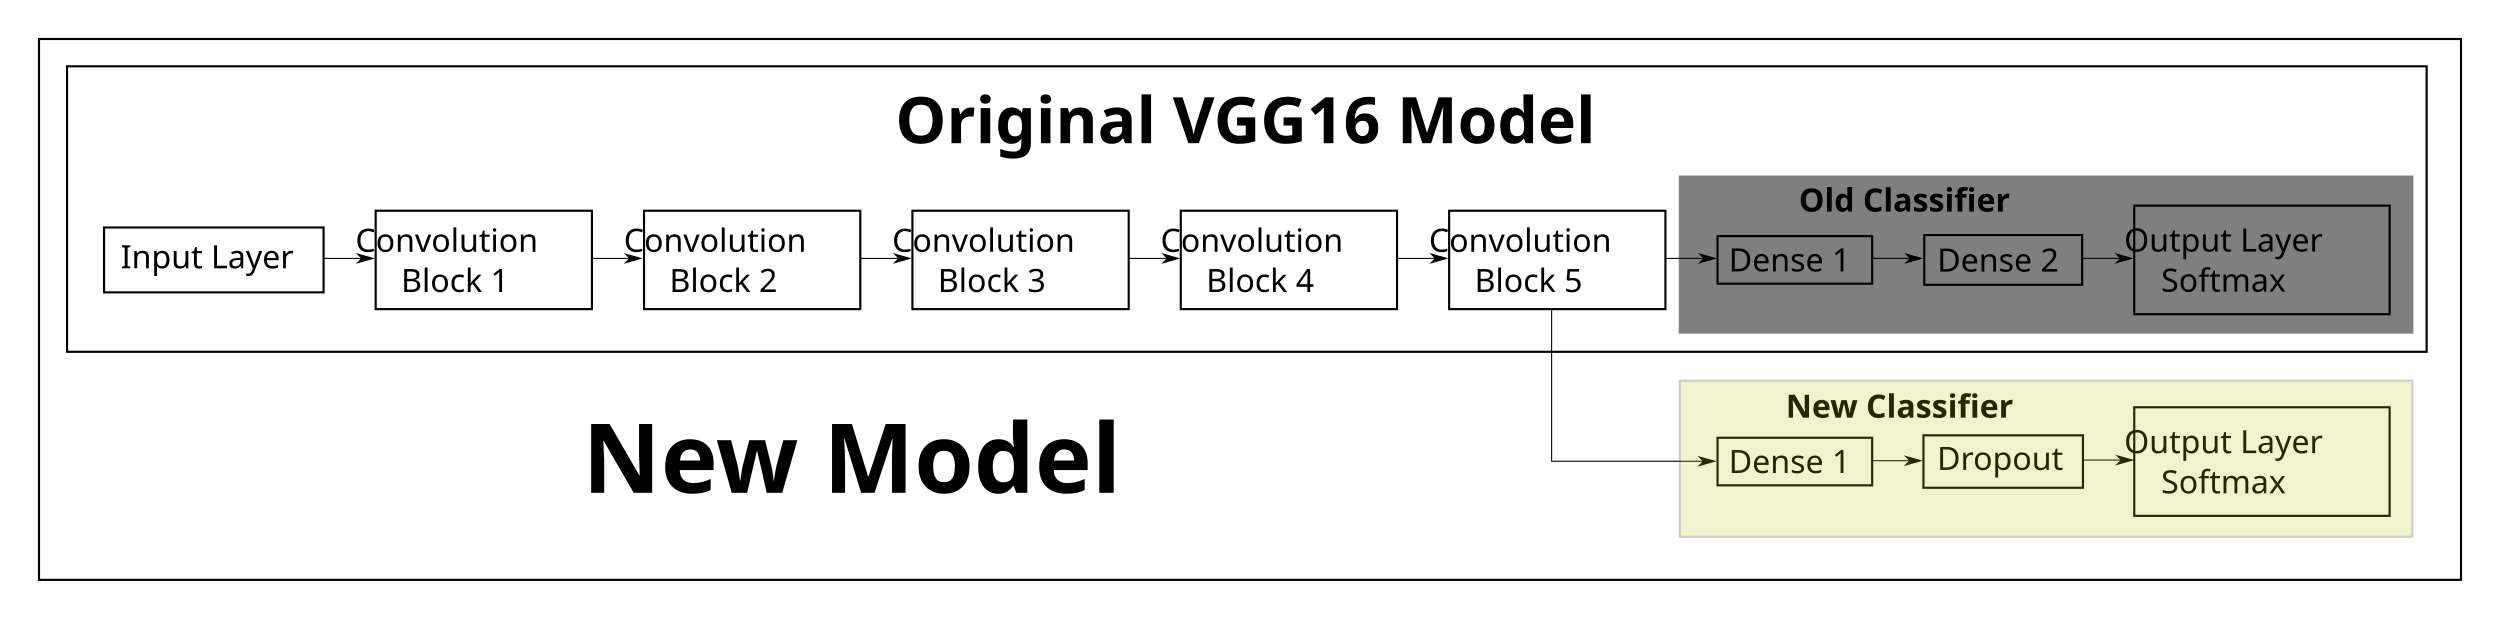
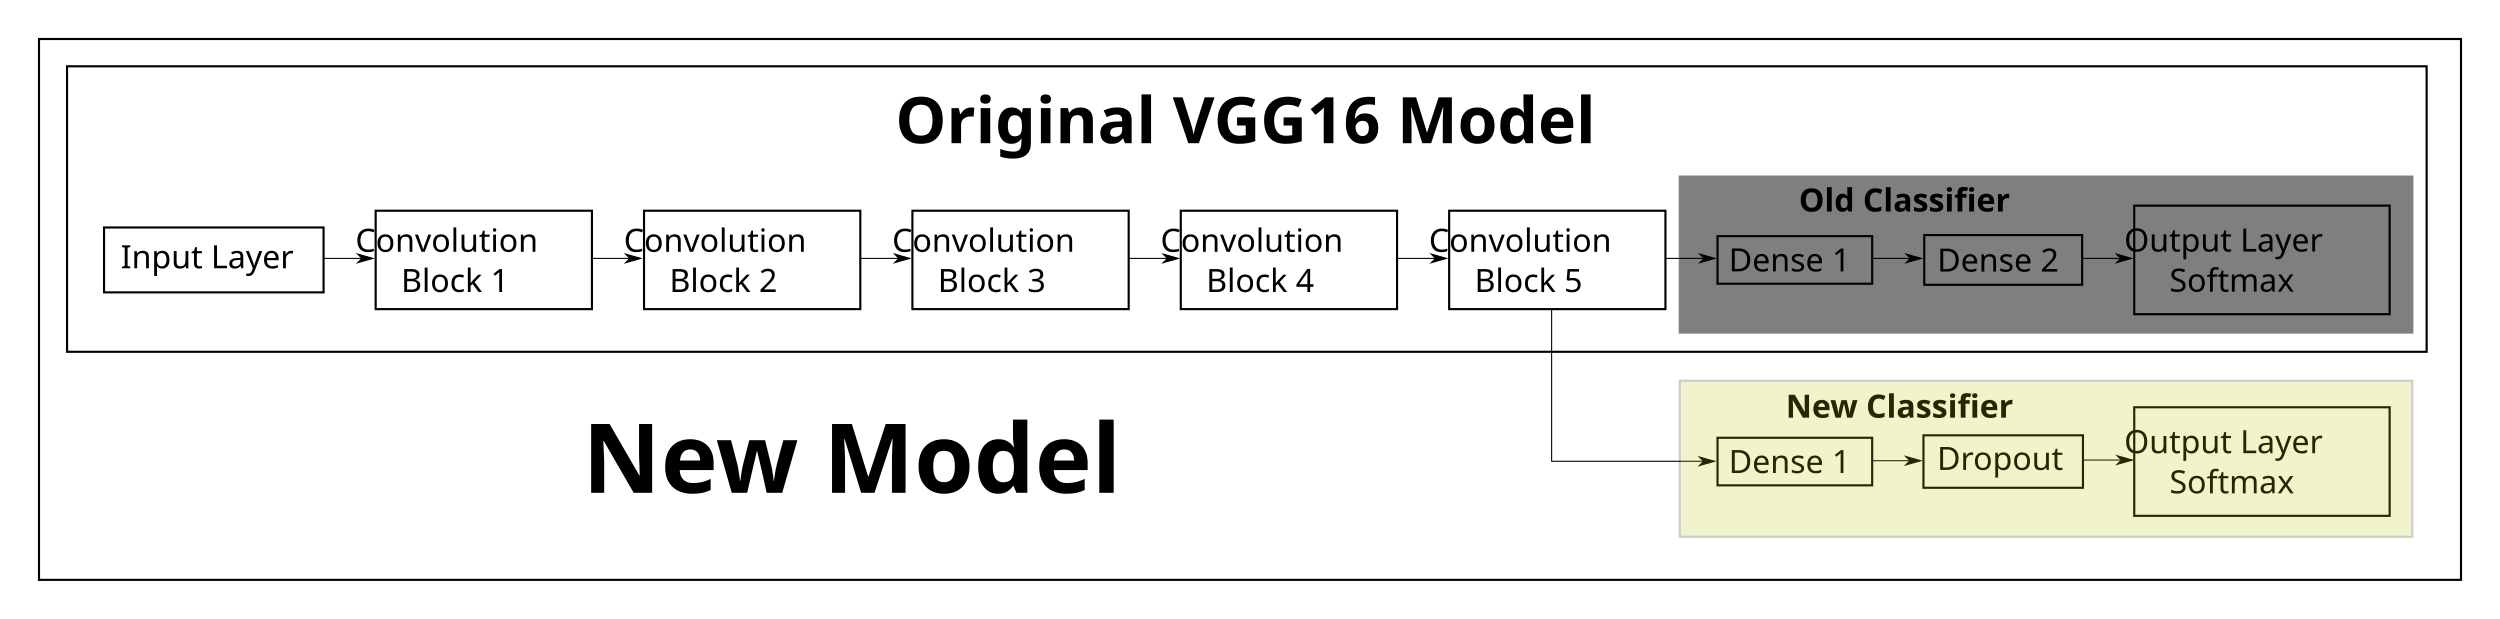
- <svg xmlns="http://www.w3.org/2000/svg" width="659.08mm" height="163.152mm" viewBox="0 0 2335.322 578.099" id="svg2" version="1.1">
+ <svg xmlns="http://www.w3.org/2000/svg" id="svg2" width="2491.01" height="616.639" version="1.1" viewBox="0 0 2335.322 578.099">
  <defs id="defs4">
-     <marker orient="auto" refY="0" refX="0" id="marker11086" style="overflow:visible">
-       <path id="path11088" d="M 0,0 5,-5 -12.5,0 5,5 0,0 Z" style="fill:#000000;fill-opacity:1;fill-rule:evenodd;stroke:#000000;stroke-width:1pt;stroke-opacity:1" transform="matrix(-0.8,0,0,-0.8,-10,0)" />
+     <marker id="marker11086" orient="auto" refX="0" refY="0" style="overflow:visible">
+       <path id="path11088" d="M 0,0 5,-5 -12.5,0 5,5 0,0 Z" transform="matrix(-0.8,0,0,-0.8,-10,0)" style="fill:#000;fill-opacity:1;fill-rule:evenodd;stroke:#000;stroke-width:1pt;stroke-opacity:1" />
    </marker>
-     <marker style="overflow:visible" id="marker6750" refX="0" refY="0" orient="auto">
-       <path transform="matrix(-0.8,0,0,-0.8,-10,0)" style="fill:#000000;fill-opacity:1;fill-rule:evenodd;stroke:#000000;stroke-width:1pt;stroke-opacity:1" d="M 0,0 5,-5 -12.5,0 5,5 0,0 Z" id="path6752" />
+     <marker style="overflow:visible" id="marker6750" orient="auto" refX="0" refY="0">
+       <path style="fill:#000;fill-opacity:1;fill-rule:evenodd;stroke:#000;stroke-width:1pt;stroke-opacity:1" id="path6752" d="M 0,0 5,-5 -12.5,0 5,5 0,0 Z" transform="matrix(-0.8,0,0,-0.8,-10,0)" />
    </marker>
-     <marker orient="auto" refY="0" refX="0" id="Arrow1Lend-6" style="overflow:visible">
-       <path id="path4337-2" d="M 0,0 5,-5 -12.5,0 5,5 0,0 Z" style="fill:#000000;fill-opacity:1;fill-rule:evenodd;stroke:#000000;stroke-width:1pt;stroke-opacity:1" transform="matrix(-0.8,0,0,-0.8,-10,0)" />
+     <marker id="Arrow1Lend-6" orient="auto" refX="0" refY="0" style="overflow:visible">
+       <path id="path4337-2" d="M 0,0 5,-5 -12.5,0 5,5 0,0 Z" transform="matrix(-0.8,0,0,-0.8,-10,0)" style="fill:#000;fill-opacity:1;fill-rule:evenodd;stroke:#000;stroke-width:1pt;stroke-opacity:1" />
    </marker>
-     <marker orient="auto" refY="0" refX="0" id="Arrow1Lend-1" style="overflow:visible">
-       <path id="path4337-8" d="M 0,0 5,-5 -12.5,0 5,5 0,0 Z" style="fill:#000000;fill-opacity:1;fill-rule:evenodd;stroke:#000000;stroke-width:1pt;stroke-opacity:1" transform="matrix(-0.8,0,0,-0.8,-10,0)" />
+     <marker id="Arrow1Lend-1" orient="auto" refX="0" refY="0" style="overflow:visible">
+       <path id="path4337-8" d="M 0,0 5,-5 -12.5,0 5,5 0,0 Z" transform="matrix(-0.8,0,0,-0.8,-10,0)" style="fill:#000;fill-opacity:1;fill-rule:evenodd;stroke:#000;stroke-width:1pt;stroke-opacity:1" />
    </marker>
-     <marker orient="auto" refY="0" refX="0" id="Arrow1Lend-9" style="overflow:visible">
-       <path id="path4337-20" d="M 0,0 5,-5 -12.5,0 5,5 0,0 Z" style="fill:#000000;fill-opacity:1;fill-rule:evenodd;stroke:#000000;stroke-width:1pt;stroke-opacity:1" transform="matrix(-0.8,0,0,-0.8,-10,0)" />
+     <marker id="Arrow1Lend-9" orient="auto" refX="0" refY="0" style="overflow:visible">
+       <path id="path4337-20" d="M 0,0 5,-5 -12.5,0 5,5 0,0 Z" transform="matrix(-0.8,0,0,-0.8,-10,0)" style="fill:#000;fill-opacity:1;fill-rule:evenodd;stroke:#000;stroke-width:1pt;stroke-opacity:1" />
    </marker>
-     <marker orient="auto" refY="0" refX="0" id="Arrow1Lend-3" style="overflow:visible">
-       <path id="path4337-7" d="M 0,0 5,-5 -12.5,0 5,5 0,0 Z" style="fill:#000000;fill-opacity:1;fill-rule:evenodd;stroke:#000000;stroke-width:1pt;stroke-opacity:1" transform="matrix(-0.8,0,0,-0.8,-10,0)" />
+     <marker id="Arrow1Lend-3" orient="auto" refX="0" refY="0" style="overflow:visible">
+       <path id="path4337-7" d="M 0,0 5,-5 -12.5,0 5,5 0,0 Z" transform="matrix(-0.8,0,0,-0.8,-10,0)" style="fill:#000;fill-opacity:1;fill-rule:evenodd;stroke:#000;stroke-width:1pt;stroke-opacity:1" />
    </marker>
-     <marker orient="auto" refY="0" refX="0" id="Arrow1Lend-92" style="overflow:visible">
-       <path id="path4337-28" d="M 0,0 5,-5 -12.5,0 5,5 0,0 Z" style="fill:#000000;fill-opacity:1;fill-rule:evenodd;stroke:#000000;stroke-width:1pt;stroke-opacity:1" transform="matrix(-0.8,0,0,-0.8,-10,0)" />
+     <marker id="Arrow1Lend-92" orient="auto" refX="0" refY="0" style="overflow:visible">
+       <path id="path4337-28" d="M 0,0 5,-5 -12.5,0 5,5 0,0 Z" transform="matrix(-0.8,0,0,-0.8,-10,0)" style="fill:#000;fill-opacity:1;fill-rule:evenodd;stroke:#000;stroke-width:1pt;stroke-opacity:1" />
    </marker>
-     <marker orient="auto" refY="0" refX="0" id="Arrow1Lend-7" style="overflow:visible">
-       <path id="path4337-3" d="M 0,0 5,-5 -12.5,0 5,5 0,0 Z" style="fill:#000000;fill-opacity:1;fill-rule:evenodd;stroke:#000000;stroke-width:1pt;stroke-opacity:1" transform="matrix(-0.8,0,0,-0.8,-10,0)" />
+     <marker id="Arrow1Lend-7" orient="auto" refX="0" refY="0" style="overflow:visible">
+       <path id="path4337-3" d="M 0,0 5,-5 -12.5,0 5,5 0,0 Z" transform="matrix(-0.8,0,0,-0.8,-10,0)" style="fill:#000;fill-opacity:1;fill-rule:evenodd;stroke:#000;stroke-width:1pt;stroke-opacity:1" />
    </marker>
-     <marker orient="auto" refY="0" refX="0" id="Arrow1Lend-2" style="overflow:visible">
-       <path id="path4337-9" d="M 0,0 5,-5 -12.5,0 5,5 0,0 Z" style="fill:#000000;fill-opacity:1;fill-rule:evenodd;stroke:#000000;stroke-width:1pt;stroke-opacity:1" transform="matrix(-0.8,0,0,-0.8,-10,0)" />
+     <marker id="Arrow1Lend-2" orient="auto" refX="0" refY="0" style="overflow:visible">
+       <path id="path4337-9" d="M 0,0 5,-5 -12.5,0 5,5 0,0 Z" transform="matrix(-0.8,0,0,-0.8,-10,0)" style="fill:#000;fill-opacity:1;fill-rule:evenodd;stroke:#000;stroke-width:1pt;stroke-opacity:1" />
    </marker>
-     <marker orient="auto" refY="0" refX="0" id="Arrow1Lend-19" style="overflow:visible">
-       <path id="path4337-4" d="M 0,0 5,-5 -12.5,0 5,5 0,0 Z" style="fill:#000000;fill-opacity:1;fill-rule:evenodd;stroke:#000000;stroke-width:1pt;stroke-opacity:1" transform="matrix(-0.8,0,0,-0.8,-10,0)" />
+     <marker id="Arrow1Lend-19" orient="auto" refX="0" refY="0" style="overflow:visible">
+       <path id="path4337-4" d="M 0,0 5,-5 -12.5,0 5,5 0,0 Z" transform="matrix(-0.8,0,0,-0.8,-10,0)" style="fill:#000;fill-opacity:1;fill-rule:evenodd;stroke:#000;stroke-width:1pt;stroke-opacity:1" />
    </marker>
-     <marker orient="auto" refY="0" refX="0" id="Arrow1Lend-6-7" style="overflow:visible">
-       <path id="path4337-2-8" d="M 0,0 5,-5 -12.5,0 5,5 0,0 Z" style="fill:#000000;fill-opacity:1;fill-rule:evenodd;stroke:#000000;stroke-width:1pt;stroke-opacity:1" transform="matrix(-0.8,0,0,-0.8,-10,0)" />
+     <marker id="Arrow1Lend-6-7" orient="auto" refX="0" refY="0" style="overflow:visible">
+       <path id="path4337-2-8" d="M 0,0 5,-5 -12.5,0 5,5 0,0 Z" transform="matrix(-0.8,0,0,-0.8,-10,0)" style="fill:#000;fill-opacity:1;fill-rule:evenodd;stroke:#000;stroke-width:1pt;stroke-opacity:1" />
    </marker>
-     <marker orient="auto" refY="0" refX="0" id="Arrow1Lend-1-4" style="overflow:visible">
-       <path id="path4337-8-5" d="M 0,0 5,-5 -12.5,0 5,5 0,0 Z" style="fill:#000000;fill-opacity:1;fill-rule:evenodd;stroke:#000000;stroke-width:1pt;stroke-opacity:1" transform="matrix(-0.8,0,0,-0.8,-10,0)" />
+     <marker id="Arrow1Lend-1-4" orient="auto" refX="0" refY="0" style="overflow:visible">
+       <path id="path4337-8-5" d="M 0,0 5,-5 -12.5,0 5,5 0,0 Z" transform="matrix(-0.8,0,0,-0.8,-10,0)" style="fill:#000;fill-opacity:1;fill-rule:evenodd;stroke:#000;stroke-width:1pt;stroke-opacity:1" />
    </marker>
-     <marker orient="auto" refY="0" refX="0" id="Arrow1Lend-9-0" style="overflow:visible">
-       <path id="path4337-20-3" d="M 0,0 5,-5 -12.5,0 5,5 0,0 Z" style="fill:#000000;fill-opacity:1;fill-rule:evenodd;stroke:#000000;stroke-width:1pt;stroke-opacity:1" transform="matrix(-0.8,0,0,-0.8,-10,0)" />
+     <marker id="Arrow1Lend-9-0" orient="auto" refX="0" refY="0" style="overflow:visible">
+       <path id="path4337-20-3" d="M 0,0 5,-5 -12.5,0 5,5 0,0 Z" transform="matrix(-0.8,0,0,-0.8,-10,0)" style="fill:#000;fill-opacity:1;fill-rule:evenodd;stroke:#000;stroke-width:1pt;stroke-opacity:1" />
    </marker>
-     <marker orient="auto" refY="0" refX="0" id="Arrow1Lend-3-6" style="overflow:visible">
-       <path id="path4337-7-1" d="M 0,0 5,-5 -12.5,0 5,5 0,0 Z" style="fill:#000000;fill-opacity:1;fill-rule:evenodd;stroke:#000000;stroke-width:1pt;stroke-opacity:1" transform="matrix(-0.8,0,0,-0.8,-10,0)" />
+     <marker id="Arrow1Lend-3-6" orient="auto" refX="0" refY="0" style="overflow:visible">
+       <path id="path4337-7-1" d="M 0,0 5,-5 -12.5,0 5,5 0,0 Z" transform="matrix(-0.8,0,0,-0.8,-10,0)" style="fill:#000;fill-opacity:1;fill-rule:evenodd;stroke:#000;stroke-width:1pt;stroke-opacity:1" />
    </marker>
-     <marker orient="auto" refY="0" refX="0" id="Arrow1Lend-92-0" style="overflow:visible">
-       <path id="path4337-28-6" d="M 0,0 5,-5 -12.5,0 5,5 0,0 Z" style="fill:#000000;fill-opacity:1;fill-rule:evenodd;stroke:#000000;stroke-width:1pt;stroke-opacity:1" transform="matrix(-0.8,0,0,-0.8,-10,0)" />
+     <marker id="Arrow1Lend-92-0" orient="auto" refX="0" refY="0" style="overflow:visible">
+       <path id="path4337-28-6" d="M 0,0 5,-5 -12.5,0 5,5 0,0 Z" transform="matrix(-0.8,0,0,-0.8,-10,0)" style="fill:#000;fill-opacity:1;fill-rule:evenodd;stroke:#000;stroke-width:1pt;stroke-opacity:1" />
    </marker>
-     <marker orient="auto" refY="0" refX="0" id="Arrow1Lend-7-3" style="overflow:visible">
-       <path id="path4337-3-2" d="M 0,0 5,-5 -12.5,0 5,5 0,0 Z" style="fill:#000000;fill-opacity:1;fill-rule:evenodd;stroke:#000000;stroke-width:1pt;stroke-opacity:1" transform="matrix(-0.8,0,0,-0.8,-10,0)" />
+     <marker id="Arrow1Lend-7-3" orient="auto" refX="0" refY="0" style="overflow:visible">
+       <path id="path4337-3-2" d="M 0,0 5,-5 -12.5,0 5,5 0,0 Z" transform="matrix(-0.8,0,0,-0.8,-10,0)" style="fill:#000;fill-opacity:1;fill-rule:evenodd;stroke:#000;stroke-width:1pt;stroke-opacity:1" />
    </marker>
-     <marker orient="auto" refY="0" refX="0" id="Arrow1Lend-2-0" style="overflow:visible">
-       <path id="path4337-9-6" d="M 0,0 5,-5 -12.5,0 5,5 0,0 Z" style="fill:#000000;fill-opacity:1;fill-rule:evenodd;stroke:#000000;stroke-width:1pt;stroke-opacity:1" transform="matrix(-0.8,0,0,-0.8,-10,0)" />
+     <marker id="Arrow1Lend-2-0" orient="auto" refX="0" refY="0" style="overflow:visible">
+       <path id="path4337-9-6" d="M 0,0 5,-5 -12.5,0 5,5 0,0 Z" transform="matrix(-0.8,0,0,-0.8,-10,0)" style="fill:#000;fill-opacity:1;fill-rule:evenodd;stroke:#000;stroke-width:1pt;stroke-opacity:1" />
    </marker>
-     <marker style="overflow:visible" id="marker6750-5" refX="0" refY="0" orient="auto">
-       <path transform="matrix(-0.8,0,0,-0.8,-10,0)" style="fill:#000000;fill-opacity:1;fill-rule:evenodd;stroke:#000000;stroke-width:1pt;stroke-opacity:1" d="M 0,0 5,-5 -12.5,0 5,5 0,0 Z" id="path6752-9" />
+     <marker style="overflow:visible" id="marker6750-5" orient="auto" refX="0" refY="0">
+       <path style="fill:#000;fill-opacity:1;fill-rule:evenodd;stroke:#000;stroke-width:1pt;stroke-opacity:1" id="path6752-9" d="M 0,0 5,-5 -12.5,0 5,5 0,0 Z" transform="matrix(-0.8,0,0,-0.8,-10,0)" />
    </marker>
-     <marker style="overflow:visible" id="marker6750-9" refX="0" refY="0" orient="auto">
-       <path transform="matrix(-0.8,0,0,-0.8,-10,0)" style="fill:#000000;fill-opacity:1;fill-rule:evenodd;stroke:#000000;stroke-width:1pt;stroke-opacity:1" d="M 0,0 5,-5 -12.5,0 5,5 0,0 Z" id="path6752-0" />
+     <marker style="overflow:visible" id="marker6750-9" orient="auto" refX="0" refY="0">
+       <path style="fill:#000;fill-opacity:1;fill-rule:evenodd;stroke:#000;stroke-width:1pt;stroke-opacity:1" id="path6752-0" d="M 0,0 5,-5 -12.5,0 5,5 0,0 Z" transform="matrix(-0.8,0,0,-0.8,-10,0)" />
    </marker>
-     <marker style="overflow:visible" id="marker6750-1" refX="0" refY="0" orient="auto">
-       <path transform="matrix(-0.8,0,0,-0.8,-10,0)" style="fill:#000000;fill-opacity:1;fill-rule:evenodd;stroke:#000000;stroke-width:1pt;stroke-opacity:1" d="M 0,0 5,-5 -12.5,0 5,5 0,0 Z" id="path6752-7" />
+     <marker style="overflow:visible" id="marker6750-1" orient="auto" refX="0" refY="0">
+       <path style="fill:#000;fill-opacity:1;fill-rule:evenodd;stroke:#000;stroke-width:1pt;stroke-opacity:1" id="path6752-7" d="M 0,0 5,-5 -12.5,0 5,5 0,0 Z" transform="matrix(-0.8,0,0,-0.8,-10,0)" />
    </marker>
-     <marker style="overflow:visible" id="marker6750-11" refX="0" refY="0" orient="auto">
-       <path transform="matrix(-0.8,0,0,-0.8,-10,0)" style="fill:#000000;fill-opacity:1;fill-rule:evenodd;stroke:#000000;stroke-width:1pt;stroke-opacity:1" d="M 0,0 5,-5 -12.5,0 5,5 0,0 Z" id="path6752-5" />
+     <marker style="overflow:visible" id="marker6750-11" orient="auto" refX="0" refY="0">
+       <path style="fill:#000;fill-opacity:1;fill-rule:evenodd;stroke:#000;stroke-width:1pt;stroke-opacity:1" id="path6752-5" d="M 0,0 5,-5 -12.5,0 5,5 0,0 Z" transform="matrix(-0.8,0,0,-0.8,-10,0)" />
    </marker>
-     <marker style="overflow:visible" id="marker6750-7" refX="0" refY="0" orient="auto">
-       <path transform="matrix(-0.8,0,0,-0.8,-10,0)" style="fill:#000000;fill-opacity:1;fill-rule:evenodd;stroke:#000000;stroke-width:1pt;stroke-opacity:1" d="M 0,0 5,-5 -12.5,0 5,5 0,0 Z" id="path6752-6" />
+     <marker style="overflow:visible" id="marker6750-7" orient="auto" refX="0" refY="0">
+       <path style="fill:#000;fill-opacity:1;fill-rule:evenodd;stroke:#000;stroke-width:1pt;stroke-opacity:1" id="path6752-6" d="M 0,0 5,-5 -12.5,0 5,5 0,0 Z" transform="matrix(-0.8,0,0,-0.8,-10,0)" />
    </marker>
-     <marker style="overflow:visible" id="marker6750-6" refX="0" refY="0" orient="auto">
-       <path transform="matrix(-0.8,0,0,-0.8,-10,0)" style="fill:#000000;fill-opacity:1;fill-rule:evenodd;stroke:#000000;stroke-width:1pt;stroke-opacity:1" d="M 0,0 5,-5 -12.5,0 5,5 0,0 Z" id="path6752-56" />
+     <marker style="overflow:visible" id="marker6750-6" orient="auto" refX="0" refY="0">
+       <path style="fill:#000;fill-opacity:1;fill-rule:evenodd;stroke:#000;stroke-width:1pt;stroke-opacity:1" id="path6752-56" d="M 0,0 5,-5 -12.5,0 5,5 0,0 Z" transform="matrix(-0.8,0,0,-0.8,-10,0)" />
    </marker>
-     <marker style="overflow:visible" id="marker6750-94" refX="0" refY="0" orient="auto">
-       <path transform="matrix(-0.8,0,0,-0.8,-10,0)" style="fill:#000000;fill-opacity:1;fill-rule:evenodd;stroke:#000000;stroke-width:1pt;stroke-opacity:1" d="M 0,0 5,-5 -12.5,0 5,5 0,0 Z" id="path6752-8" />
+     <marker style="overflow:visible" id="marker6750-94" orient="auto" refX="0" refY="0">
+       <path style="fill:#000;fill-opacity:1;fill-rule:evenodd;stroke:#000;stroke-width:1pt;stroke-opacity:1" id="path6752-8" d="M 0,0 5,-5 -12.5,0 5,5 0,0 Z" transform="matrix(-0.8,0,0,-0.8,-10,0)" />
    </marker>
-     <marker style="overflow:visible" id="marker6750-6-6" refX="0" refY="0" orient="auto">
-       <path transform="matrix(-0.8,0,0,-0.8,-10,0)" style="fill:#000000;fill-opacity:1;fill-rule:evenodd;stroke:#000000;stroke-width:1pt;stroke-opacity:1" d="M 0,0 5,-5 -12.5,0 5,5 0,0 Z" id="path6752-56-3" />
+     <marker style="overflow:visible" id="marker6750-6-6" orient="auto" refX="0" refY="0">
+       <path style="fill:#000;fill-opacity:1;fill-rule:evenodd;stroke:#000;stroke-width:1pt;stroke-opacity:1" id="path6752-56-3" d="M 0,0 5,-5 -12.5,0 5,5 0,0 Z" transform="matrix(-0.8,0,0,-0.8,-10,0)" />
    </marker>
-     <marker style="overflow:visible" id="marker6750-6-5" refX="0" refY="0" orient="auto">
-       <path transform="matrix(-0.8,0,0,-0.8,-10,0)" style="fill:#000000;fill-opacity:1;fill-rule:evenodd;stroke:#000000;stroke-width:1pt;stroke-opacity:1" d="M 0,0 5,-5 -12.5,0 5,5 0,0 Z" id="path6752-56-6" />
+     <marker style="overflow:visible" id="marker6750-6-5" orient="auto" refX="0" refY="0">
+       <path style="fill:#000;fill-opacity:1;fill-rule:evenodd;stroke:#000;stroke-width:1pt;stroke-opacity:1" id="path6752-56-6" d="M 0,0 5,-5 -12.5,0 5,5 0,0 Z" transform="matrix(-0.8,0,0,-0.8,-10,0)" />
    </marker>
  </defs>
  <g id="layer1" transform="translate(874.3796,-1087.401)">
-     <text xml:space="preserve" style="font-style:normal;font-variant:normal;font-weight:bold;font-stretch:normal;font-size:60px;line-height:125%;font-family:sans-serif;-inkscape-font-specification:'sans-serif Bold';letter-spacing:0px;word-spacing:0px;fill:#000000;fill-opacity:1;stroke:none;stroke-width:1px;stroke-linecap:butt;stroke-linejoin:miter;stroke-opacity:1" x="-38.004" y="1221.157" id="text6077-0">
+     <text style="font-style:normal;font-variant:normal;font-weight:700;font-stretch:normal;font-size:60px;line-height:125%;font-family:sans-serif;-inkscape-font-specification:'sans-serif Bold';letter-spacing:0;word-spacing:0;fill:#000;fill-opacity:1;stroke:none;stroke-width:1px;stroke-linecap:butt;stroke-linejoin:miter;stroke-opacity:1" id="text6077-0" x="-38.004" y="1221.157" xml:space="preserve">
      <tspan id="tspan6079-6" x="-38.004" y="1221.157">Original VGG16 Model</tspan>
    </text>
    <g id="g4302-5" transform="translate(1446.379,328.1587)">
-       <text id="text4201-4" y="1012.966" x="-511.137" style="font-style:normal;font-weight:normal;font-size:30px;line-height:125%;font-family:sans-serif;letter-spacing:0px;word-spacing:0px;fill:#000000;fill-opacity:1;stroke:none;stroke-width:1px;stroke-linecap:butt;stroke-linejoin:miter;stroke-opacity:1" xml:space="preserve">
-         <tspan y="1012.966" x="-511.137" id="tspan4203-7">Dense 2</tspan>
+       <text id="text4201-4" x="-511.137" y="1012.966" xml:space="preserve" style="font-style:normal;font-weight:400;font-size:30px;line-height:125%;font-family:sans-serif;letter-spacing:0;word-spacing:0;fill:#000;fill-opacity:1;stroke:none;stroke-width:1px;stroke-linecap:butt;stroke-linejoin:miter;stroke-opacity:1">
+         <tspan id="tspan4203-7" x="-511.137" y="1012.966">Dense 2</tspan>
      </text>
-       <rect y="978.812" x="-523.245" height="46.467" width="147.482" id="rect4211-6" style="opacity:1;fill:none;fill-opacity:1;stroke:#000000;stroke-width:2;stroke-miterlimit:4;stroke-dasharray:none;stroke-opacity:1" />
+       <rect id="rect4211-6" width="147.482" height="46.467" x="-523.245" y="978.812" style="opacity:1;fill:none;fill-opacity:1;stroke:#000;stroke-width:2;stroke-miterlimit:4;stroke-dasharray:none;stroke-opacity:1" />
    </g>
    <g id="g4297-5" transform="translate(1429.416,368.3671)">
-       <text id="text4197-6" y="972.56" x="-688.924" style="font-style:normal;font-weight:normal;font-size:30px;line-height:125%;font-family:sans-serif;letter-spacing:0px;word-spacing:0px;fill:#000000;fill-opacity:1;stroke:none;stroke-width:1px;stroke-linecap:butt;stroke-linejoin:miter;stroke-opacity:1" xml:space="preserve">
-         <tspan y="972.56" x="-688.924" id="tspan4199-9">Dense 1</tspan>
+       <text id="text4197-6" x="-688.924" y="972.56" xml:space="preserve" style="font-style:normal;font-weight:400;font-size:30px;line-height:125%;font-family:sans-serif;letter-spacing:0;word-spacing:0;fill:#000;fill-opacity:1;stroke:none;stroke-width:1px;stroke-linecap:butt;stroke-linejoin:miter;stroke-opacity:1">
+         <tspan id="tspan4199-9" x="-688.924" y="972.56">Dense 1</tspan>
      </text>
-       <rect y="939.614" x="-699.399" height="44.447" width="144.452" id="rect4213-3" style="opacity:1;fill:none;fill-opacity:1;stroke:#000000;stroke-width:2;stroke-miterlimit:4;stroke-dasharray:none;stroke-opacity:1" />
+       <rect id="rect4213-3" width="144.452" height="44.447" x="-699.399" y="939.614" style="opacity:1;fill:none;fill-opacity:1;stroke:#000;stroke-width:2;stroke-miterlimit:4;stroke-dasharray:none;stroke-opacity:1" />
    </g>
    <g id="g4291-7" transform="translate(877.3205,449.5683)">
-       <text id="text4140-1-4" y="873.07" x="-296.538" style="font-style:normal;font-weight:normal;font-size:30px;line-height:125%;font-family:sans-serif;text-align:center;letter-spacing:0px;word-spacing:0px;text-anchor:middle;fill:#000000;fill-opacity:1;stroke:none;stroke-width:1px;stroke-linecap:butt;stroke-linejoin:miter;stroke-opacity:1" xml:space="preserve">
-         <tspan y="873.07" x="-296.538" id="tspan4142-27-5">Convolution</tspan>
-         <tspan id="tspan4144-0-2" y="910.57" x="-296.538">Block 5</tspan>
+       <text id="text4140-1-4" x="-296.538" y="873.07" xml:space="preserve" style="font-style:normal;font-weight:400;font-size:30px;line-height:125%;font-family:sans-serif;text-align:center;letter-spacing:0;word-spacing:0;text-anchor:middle;fill:#000;fill-opacity:1;stroke:none;stroke-width:1px;stroke-linecap:butt;stroke-linejoin:miter;stroke-opacity:1">
+         <tspan id="tspan4142-27-5" x="-296.538" y="873.07">Convolution</tspan>
+         <tspan id="tspan4144-0-2" x="-296.538" y="910.57">Block 5</tspan>
      </text>
-       <rect y="834.674" x="-398" height="91.924" width="202.03" id="rect4215-5" style="opacity:1;fill:none;fill-opacity:1;stroke:#000000;stroke-width:2;stroke-miterlimit:4;stroke-dasharray:none;stroke-opacity:1" />
+       <rect id="rect4215-5" width="202.03" height="91.924" x="-398" y="834.674" style="opacity:1;fill:none;fill-opacity:1;stroke:#000;stroke-width:2;stroke-miterlimit:4;stroke-dasharray:none;stroke-opacity:1" />
    </g>
    <g id="g4285-4" transform="translate(850.878,483.9135)">
-       <text id="text4140-6-7" y="838.725" x="-520.792" style="font-style:normal;font-weight:normal;font-size:30px;line-height:125%;font-family:sans-serif;text-align:center;letter-spacing:0px;word-spacing:0px;text-anchor:middle;fill:#000000;fill-opacity:1;stroke:none;stroke-width:1px;stroke-linecap:butt;stroke-linejoin:miter;stroke-opacity:1" xml:space="preserve">
-         <tspan y="838.725" x="-520.792" id="tspan4142-2-4">Convolution</tspan>
-         <tspan id="tspan4144-9-4" y="876.225" x="-520.792">Block 4</tspan>
+       <text id="text4140-6-7" x="-520.792" y="838.725" xml:space="preserve" style="font-style:normal;font-weight:400;font-size:30px;line-height:125%;font-family:sans-serif;text-align:center;letter-spacing:0;word-spacing:0;text-anchor:middle;fill:#000;fill-opacity:1;stroke:none;stroke-width:1px;stroke-linecap:butt;stroke-linejoin:miter;stroke-opacity:1">
+         <tspan id="tspan4142-2-4" x="-520.792" y="838.725">Convolution</tspan>
+         <tspan id="tspan4144-9-4" x="-520.792" y="876.225">Block 4</tspan>
      </text>
-       <rect y="800.329" x="-622.254" height="91.924" width="202.03" id="rect4215-9-3" style="opacity:1;fill:none;fill-opacity:1;stroke:#000000;stroke-width:2;stroke-miterlimit:4;stroke-dasharray:none;stroke-opacity:1" />
+       <rect id="rect4215-9-3" width="202.03" height="91.924" x="-622.254" y="800.329" style="opacity:1;fill:none;fill-opacity:1;stroke:#000;stroke-width:2;stroke-miterlimit:4;stroke-dasharray:none;stroke-opacity:1" />
    </g>
    <g id="g4279-0" transform="translate(716.3493,577.8577)">
-       <text id="text4140-5-7" y="744.781" x="-636.959" style="font-style:normal;font-weight:normal;font-size:30px;line-height:125%;font-family:sans-serif;text-align:center;letter-spacing:0px;word-spacing:0px;text-anchor:middle;fill:#000000;fill-opacity:1;stroke:none;stroke-width:1px;stroke-linecap:butt;stroke-linejoin:miter;stroke-opacity:1" xml:space="preserve">
-         <tspan y="744.781" x="-636.959" id="tspan4142-3-8">Convolution</tspan>
-         <tspan id="tspan4144-5-6" y="782.281" x="-636.959">Block 3</tspan>
+       <text id="text4140-5-7" x="-636.959" y="744.781" xml:space="preserve" style="font-style:normal;font-weight:400;font-size:30px;line-height:125%;font-family:sans-serif;text-align:center;letter-spacing:0;word-spacing:0;text-anchor:middle;fill:#000;fill-opacity:1;stroke:none;stroke-width:1px;stroke-linecap:butt;stroke-linejoin:miter;stroke-opacity:1">
+         <tspan id="tspan4142-3-8" x="-636.959" y="744.781">Convolution</tspan>
+         <tspan id="tspan4144-5-6" x="-636.959" y="782.281">Block 3</tspan>
      </text>
-       <rect y="706.385" x="-738.422" height="91.924" width="202.03" id="rect4215-3-8" style="opacity:1;fill:none;fill-opacity:1;stroke:#000000;stroke-width:2;stroke-miterlimit:4;stroke-dasharray:none;stroke-opacity:1" />
+       <rect id="rect4215-3-8" width="202.03" height="91.924" x="-738.422" y="706.385" style="opacity:1;fill:none;fill-opacity:1;stroke:#000;stroke-width:2;stroke-miterlimit:4;stroke-dasharray:none;stroke-opacity:1" />
    </g>
    <g id="g4273-8" transform="translate(512.1201,680.8933)">
-       <text id="text4140-3-4" y="641.745" x="-683.427" style="font-style:normal;font-weight:normal;font-size:30px;line-height:125%;font-family:sans-serif;text-align:center;letter-spacing:0px;word-spacing:0px;text-anchor:middle;fill:#000000;fill-opacity:1;stroke:none;stroke-width:1px;stroke-linecap:butt;stroke-linejoin:miter;stroke-opacity:1" xml:space="preserve">
-         <tspan y="641.745" x="-683.427" id="tspan4142-6-3">Convolution</tspan>
-         <tspan id="tspan4144-7-1" y="679.245" x="-683.427">Block 2</tspan>
+       <text id="text4140-3-4" x="-683.427" y="641.745" xml:space="preserve" style="font-style:normal;font-weight:400;font-size:30px;line-height:125%;font-family:sans-serif;text-align:center;letter-spacing:0;word-spacing:0;text-anchor:middle;fill:#000;fill-opacity:1;stroke:none;stroke-width:1px;stroke-linecap:butt;stroke-linejoin:miter;stroke-opacity:1">
+         <tspan id="tspan4142-6-3" x="-683.427" y="641.745">Convolution</tspan>
+         <tspan id="tspan4144-7-1" x="-683.427" y="679.245">Block 2</tspan>
      </text>
-       <rect y="603.349" x="-784.889" height="91.924" width="202.03" id="rect4215-6-4" style="opacity:1;fill:none;fill-opacity:1;stroke:#000000;stroke-width:2;stroke-miterlimit:4;stroke-dasharray:none;stroke-opacity:1" />
+       <rect id="rect4215-6-4" width="202.03" height="91.924" x="-784.889" y="603.349" style="opacity:1;fill:none;fill-opacity:1;stroke:#000;stroke-width:2;stroke-miterlimit:4;stroke-dasharray:none;stroke-opacity:1" />
    </g>
    <g id="g4257-9" transform="translate(-34.7481,867.2767)">
-       <text id="text4140-2" y="455.362" x="-387.255" style="font-style:normal;font-weight:normal;font-size:30px;line-height:125%;font-family:sans-serif;text-align:center;letter-spacing:0px;word-spacing:0px;text-anchor:middle;fill:#000000;fill-opacity:1;stroke:none;stroke-width:1px;stroke-linecap:butt;stroke-linejoin:miter;stroke-opacity:1" xml:space="preserve">
-         <tspan y="455.362" x="-387.255" id="tspan4142-0">Convolution</tspan>
-         <tspan id="tspan4144-6" y="492.862" x="-387.255">Block 1</tspan>
+       <text id="text4140-2" x="-387.255" y="455.362" xml:space="preserve" style="font-style:normal;font-weight:400;font-size:30px;line-height:125%;font-family:sans-serif;text-align:center;letter-spacing:0;word-spacing:0;text-anchor:middle;fill:#000;fill-opacity:1;stroke:none;stroke-width:1px;stroke-linecap:butt;stroke-linejoin:miter;stroke-opacity:1">
+         <tspan id="tspan4142-0" x="-387.255" y="455.362">Convolution</tspan>
+         <tspan id="tspan4144-6" x="-387.255" y="492.862">Block 1</tspan>
      </text>
-       <rect y="416.966" x="-488.717" height="91.924" width="202.03" id="rect4215-0-8" style="opacity:1;fill:none;fill-opacity:1;stroke:#000000;stroke-width:2;stroke-miterlimit:4;stroke-dasharray:none;stroke-opacity:1" />
+       <rect id="rect4215-0-8" width="202.03" height="91.924" x="-488.717" y="416.966" style="opacity:1;fill:none;fill-opacity:1;stroke:#000;stroke-width:2;stroke-miterlimit:4;stroke-dasharray:none;stroke-opacity:1" />
    </g>
    <g id="g4252-9" transform="translate(129.8218,911.3716)">
-       <text id="text4136-2" y="426.648" x="-891.429" style="font-style:normal;font-weight:normal;font-size:30px;line-height:125%;font-family:sans-serif;letter-spacing:0px;word-spacing:0px;fill:#000000;fill-opacity:1;stroke:none;stroke-width:1px;stroke-linecap:butt;stroke-linejoin:miter;stroke-opacity:1" xml:space="preserve">
-         <tspan y="426.648" x="-891.429" id="tspan4138-6">Input Layer</tspan>
+       <text id="text4136-2" x="-891.429" y="426.648" xml:space="preserve" style="font-style:normal;font-weight:400;font-size:30px;line-height:125%;font-family:sans-serif;letter-spacing:0;word-spacing:0;fill:#000;fill-opacity:1;stroke:none;stroke-width:1px;stroke-linecap:butt;stroke-linejoin:miter;stroke-opacity:1">
+         <tspan id="tspan4138-6" x="-891.429" y="426.648">Input Layer</tspan>
      </text>
-       <rect y="388.528" x="-907.013" height="60.609" width="205.061" id="rect4250-6" style="opacity:1;fill:none;fill-opacity:1;stroke:#000000;stroke-width:2;stroke-miterlimit:4;stroke-dasharray:none;stroke-opacity:1" />
+       <rect id="rect4250-6" width="205.061" height="60.609" x="-907.013" y="388.528" style="opacity:1;fill:none;fill-opacity:1;stroke:#000;stroke-width:2;stroke-miterlimit:4;stroke-dasharray:none;stroke-opacity:1" />
    </g>
    <g id="g4321-4" transform="translate(1587.335,233.6473)">
-       <text id="text4205-9" y="1088.728" x="-349.595" style="font-style:normal;font-weight:normal;font-size:30px;line-height:125%;font-family:sans-serif;text-align:center;letter-spacing:0px;word-spacing:0px;text-anchor:middle;fill:#000000;fill-opacity:1;stroke:none;stroke-width:1px;stroke-linecap:butt;stroke-linejoin:miter;stroke-opacity:1" xml:space="preserve">
-         <tspan y="1088.728" x="-349.595" id="tspan4207-5">Output Layer</tspan>
-         <tspan id="tspan4317-0" y="1126.228" x="-349.595">Softmax</tspan>
-         <tspan id="tspan4315-4" y="1163.728" x="-349.595" />
+       <text id="text4205-9" x="-349.595" y="1088.728" xml:space="preserve" style="font-style:normal;font-weight:400;font-size:30px;line-height:125%;font-family:sans-serif;text-align:center;letter-spacing:0;word-spacing:0;text-anchor:middle;fill:#000;fill-opacity:1;stroke:none;stroke-width:1px;stroke-linecap:butt;stroke-linejoin:miter;stroke-opacity:1">
+         <tspan id="tspan4207-5" x="-349.595" y="1088.728">Output Layer</tspan>
+         <tspan id="tspan4317-0" x="-349.595" y="1126.228">Softmax</tspan>
      </text>
-       <rect y="1045.843" x="-468.053" height="101.429" width="238.571" id="rect4319-8" style="opacity:1;fill:none;fill-opacity:1;stroke:#000000;stroke-width:2;stroke-miterlimit:4;stroke-dasharray:none;stroke-opacity:1" />
+       <rect id="rect4319-8" width="238.571" height="101.429" x="-468.053" y="1045.843" style="opacity:1;fill:none;fill-opacity:1;stroke:#000;stroke-width:2;stroke-miterlimit:4;stroke-dasharray:none;stroke-opacity:1" />
    </g>
-     <path style="fill:none;fill-rule:evenodd;stroke:#000000;stroke-width:1px;stroke-linecap:butt;stroke-linejoin:miter;stroke-opacity:1;marker-end:url(#marker6750)" d="m -571.93,1328.774 45.714,0" id="path6742" />
-     <path style="fill:none;fill-rule:evenodd;stroke:#000000;stroke-width:1px;stroke-linecap:butt;stroke-linejoin:miter;stroke-opacity:1;marker-end:url(#marker6750-5)" d="m -321.642,1328.774 45.714,0" id="path6742-4" />
-     <path style="fill:none;fill-rule:evenodd;stroke:#000000;stroke-width:1px;stroke-linecap:butt;stroke-linejoin:miter;stroke-opacity:1;marker-end:url(#marker6750-9)" d="m -70.322,1328.774 45.714,0" id="path6742-9" />
-     <path style="fill:none;fill-rule:evenodd;stroke:#000000;stroke-width:1px;stroke-linecap:butt;stroke-linejoin:miter;stroke-opacity:1;marker-end:url(#marker6750-1)" d="m 180.504,1328.774 45.714,0" id="path6742-7" />
-     <path style="fill:none;fill-rule:evenodd;stroke:#000000;stroke-width:1px;stroke-linecap:butt;stroke-linejoin:miter;stroke-opacity:1;marker-end:url(#marker6750-11)" d="m 430.947,1328.774 45.714,0" id="path6742-97" />
-     <path style="fill:none;fill-rule:evenodd;stroke:#000000;stroke-width:1px;stroke-linecap:butt;stroke-linejoin:miter;stroke-opacity:1;marker-end:url(#marker6750-7)" d="m 681.774,1328.774 45.714,0" id="path6742-73" />
-     <path style="fill:none;fill-rule:evenodd;stroke:#000000;stroke-width:1px;stroke-linecap:butt;stroke-linejoin:miter;stroke-opacity:1;marker-end:url(#marker6750-6)" d="m 874.526,1328.774 45.714,0" id="path6742-3" />
-     <path style="fill:none;fill-rule:evenodd;stroke:#000000;stroke-width:1px;stroke-linecap:butt;stroke-linejoin:miter;stroke-opacity:1;marker-end:url(#marker6750-94)" d="m 1070.974,1328.774 45.714,0" id="path6742-1" />
-     <rect style="opacity:1;fill:none;fill-opacity:1;stroke:#000000;stroke-width:2;stroke-miterlimit:4;stroke-dasharray:none;stroke-opacity:1" id="rect9842" width="2204.153" height="266.68" x="-811.745" y="1149.337" />
+     <path style="fill:none;fill-rule:evenodd;stroke:#000;stroke-width:1px;stroke-linecap:butt;stroke-linejoin:miter;stroke-opacity:1;marker-end:url(#marker6750)" id="path6742" d="m -571.93,1328.774 45.714,0" />
+     <path style="fill:none;fill-rule:evenodd;stroke:#000;stroke-width:1px;stroke-linecap:butt;stroke-linejoin:miter;stroke-opacity:1;marker-end:url(#marker6750-5)" id="path6742-4" d="m -321.642,1328.774 45.714,0" />
+     <path style="fill:none;fill-rule:evenodd;stroke:#000;stroke-width:1px;stroke-linecap:butt;stroke-linejoin:miter;stroke-opacity:1;marker-end:url(#marker6750-9)" id="path6742-9" d="m -70.322,1328.774 45.714,0" />
+     <path style="fill:none;fill-rule:evenodd;stroke:#000;stroke-width:1px;stroke-linecap:butt;stroke-linejoin:miter;stroke-opacity:1;marker-end:url(#marker6750-1)" id="path6742-7" d="m 180.504,1328.774 45.714,0" />
+     <path style="fill:none;fill-rule:evenodd;stroke:#000;stroke-width:1px;stroke-linecap:butt;stroke-linejoin:miter;stroke-opacity:1;marker-end:url(#marker6750-11)" id="path6742-97" d="m 430.947,1328.774 45.714,0" />
+     <path style="fill:none;fill-rule:evenodd;stroke:#000;stroke-width:1px;stroke-linecap:butt;stroke-linejoin:miter;stroke-opacity:1;marker-end:url(#marker6750-7)" id="path6742-73" d="m 681.774,1328.774 45.714,0" />
+     <path style="fill:none;fill-rule:evenodd;stroke:#000;stroke-width:1px;stroke-linecap:butt;stroke-linejoin:miter;stroke-opacity:1;marker-end:url(#marker6750-6)" id="path6742-3" d="m 874.526,1328.774 45.714,0" />
+     <path style="fill:none;fill-rule:evenodd;stroke:#000;stroke-width:1px;stroke-linecap:butt;stroke-linejoin:miter;stroke-opacity:1;marker-end:url(#marker6750-94)" id="path6742-1" d="m 1070.974,1328.774 45.714,0" />
+     <rect style="opacity:1;fill:none;fill-opacity:1;stroke:#000;stroke-width:2;stroke-miterlimit:4;stroke-dasharray:none;stroke-opacity:1" id="rect9842" width="2204.153" height="266.68" x="-811.745" y="1149.337" />
    <g id="g4321-4-2" transform="translate(1587.335,421.9903)">
-       <text id="text4205-9-9" y="1088.728" x="-349.595" style="font-style:normal;font-weight:normal;font-size:30px;line-height:125%;font-family:sans-serif;text-align:center;letter-spacing:0px;word-spacing:0px;text-anchor:middle;fill:#000000;fill-opacity:1;stroke:none;stroke-width:1px;stroke-linecap:butt;stroke-linejoin:miter;stroke-opacity:1" xml:space="preserve">
-         <tspan y="1088.728" x="-349.595" id="tspan4207-5-3">Output Layer</tspan>
-         <tspan id="tspan4317-0-9" y="1126.228" x="-349.595">Softmax</tspan>
-         <tspan id="tspan4315-4-0" y="1163.728" x="-349.595" />
+       <text id="text4205-9-9" x="-349.595" y="1088.728" xml:space="preserve" style="font-style:normal;font-weight:400;font-size:30px;line-height:125%;font-family:sans-serif;text-align:center;letter-spacing:0;word-spacing:0;text-anchor:middle;fill:#000;fill-opacity:1;stroke:none;stroke-width:1px;stroke-linecap:butt;stroke-linejoin:miter;stroke-opacity:1">
+         <tspan id="tspan4207-5-3" x="-349.595" y="1088.728">Output Layer</tspan>
+         <tspan id="tspan4317-0-9" x="-349.595" y="1126.228">Softmax</tspan>
      </text>
-       <rect y="1045.843" x="-468.053" height="101.429" width="238.571" id="rect4319-8-8" style="opacity:1;fill:none;fill-opacity:1;stroke:#000000;stroke-width:2;stroke-miterlimit:4;stroke-dasharray:none;stroke-opacity:1" />
+       <rect id="rect4319-8-8" width="238.571" height="101.429" x="-468.053" y="1045.843" style="opacity:1;fill:none;fill-opacity:1;stroke:#000;stroke-width:2;stroke-miterlimit:4;stroke-dasharray:none;stroke-opacity:1" />
    </g>
    <g id="g4297-5-8" transform="translate(1429.416,556.7101)">
-       <text id="text4197-6-5" y="972.56" x="-688.924" style="font-style:normal;font-weight:normal;font-size:30px;line-height:125%;font-family:sans-serif;letter-spacing:0px;word-spacing:0px;fill:#000000;fill-opacity:1;stroke:none;stroke-width:1px;stroke-linecap:butt;stroke-linejoin:miter;stroke-opacity:1" xml:space="preserve">
-         <tspan y="972.56" x="-688.924" id="tspan4199-9-0">Dense 1</tspan>
+       <text id="text4197-6-5" x="-688.924" y="972.56" xml:space="preserve" style="font-style:normal;font-weight:400;font-size:30px;line-height:125%;font-family:sans-serif;letter-spacing:0;word-spacing:0;fill:#000;fill-opacity:1;stroke:none;stroke-width:1px;stroke-linecap:butt;stroke-linejoin:miter;stroke-opacity:1">
+         <tspan id="tspan4199-9-0" x="-688.924" y="972.56">Dense 1</tspan>
      </text>
-       <rect y="939.614" x="-699.399" height="44.447" width="144.452" id="rect4213-3-9" style="opacity:1;fill:none;fill-opacity:1;stroke:#000000;stroke-width:2;stroke-miterlimit:4;stroke-dasharray:none;stroke-opacity:1" />
+       <rect id="rect4213-3-9" width="144.452" height="44.447" x="-699.399" y="939.614" style="opacity:1;fill:none;fill-opacity:1;stroke:#000;stroke-width:2;stroke-miterlimit:4;stroke-dasharray:none;stroke-opacity:1" />
    </g>
    <g id="g10081" transform="translate(9.79588,-16.9337)">
-       <text id="text10073" y="1543.296" x="925.3" style="font-style:normal;font-weight:normal;font-size:30px;line-height:125%;font-family:sans-serif;letter-spacing:0px;word-spacing:0px;fill:#000000;fill-opacity:1;stroke:none;stroke-width:1px;stroke-linecap:butt;stroke-linejoin:miter;stroke-opacity:1" xml:space="preserve">
-         <tspan y="1543.296" x="925.3" id="tspan10075">Dropout</tspan>
-         <tspan id="tspan10077" y="1580.796" x="925.3" />
+       <text id="text10073" x="925.3" y="1543.296" xml:space="preserve" style="font-style:normal;font-weight:400;font-size:30px;line-height:125%;font-family:sans-serif;letter-spacing:0;word-spacing:0;fill:#000;fill-opacity:1;stroke:none;stroke-width:1px;stroke-linecap:butt;stroke-linejoin:miter;stroke-opacity:1">
+         <tspan id="tspan10075" x="925.3" y="1543.296">Dropout</tspan>
      </text>
-       <rect y="1510.985" x="912.581" height="48.992" width="148.998" id="rect10079" style="opacity:1;fill:none;fill-opacity:1;stroke:#000000;stroke-width:2;stroke-miterlimit:4;stroke-dasharray:none;stroke-opacity:1" />
+       <rect id="rect10079" width="148.998" height="48.992" x="912.581" y="1510.985" style="opacity:1;fill:none;fill-opacity:1;stroke:#000;stroke-width:2;stroke-miterlimit:4;stroke-dasharray:none;stroke-opacity:1" />
    </g>
-     <path style="fill:none;fill-rule:evenodd;stroke:#000000;stroke-width:1px;stroke-linecap:butt;stroke-linejoin:miter;stroke-opacity:1;marker-end:url(#marker6750-6-6)" d="m 874.04,1517.767 45.714,0" id="path6742-3-8" />
-     <path style="fill:none;fill-rule:evenodd;stroke:#000000;stroke-width:1px;stroke-linecap:butt;stroke-linejoin:miter;stroke-opacity:1;marker-end:url(#marker6750-6-5)" d="m 1071.617,1517.159 45.714,0" id="path6742-3-1" />
-     <path style="fill:none;fill-rule:evenodd;stroke:#000000;stroke-width:1px;stroke-linecap:butt;stroke-linejoin:miter;stroke-opacity:1;marker-end:url(#marker11086)" d="m 575.042,1376.473 0,141.814 152.028,0" id="path11078" />
-     <rect style="opacity:0.5;fill:#000000;fill-opacity:1;stroke:#000000;stroke-width:2;stroke-miterlimit:4;stroke-dasharray:none;stroke-opacity:1" id="rect11708" width="684.286" height="145.714" x="694.763" y="1252.362" />
-     <text xml:space="preserve" style="font-style:normal;font-variant:normal;font-weight:bold;font-stretch:normal;font-size:30px;line-height:125%;font-family:sans-serif;-inkscape-font-specification:'sans-serif Bold';letter-spacing:0px;word-spacing:0px;fill:#000000;fill-opacity:1;stroke:none;stroke-width:1px;stroke-linecap:butt;stroke-linejoin:miter;stroke-opacity:1" x="805.998" y="1285.013" id="text11710">
+     <path style="fill:none;fill-rule:evenodd;stroke:#000;stroke-width:1px;stroke-linecap:butt;stroke-linejoin:miter;stroke-opacity:1;marker-end:url(#marker6750-6-6)" id="path6742-3-8" d="m 874.04,1517.767 45.714,0" />
+     <path style="fill:none;fill-rule:evenodd;stroke:#000;stroke-width:1px;stroke-linecap:butt;stroke-linejoin:miter;stroke-opacity:1;marker-end:url(#marker6750-6-5)" id="path6742-3-1" d="m 1071.617,1517.159 45.714,0" />
+     <path style="fill:none;fill-rule:evenodd;stroke:#000;stroke-width:1px;stroke-linecap:butt;stroke-linejoin:miter;stroke-opacity:1;marker-end:url(#marker11086)" id="path11078" d="m 575.042,1376.473 0,141.814 152.028,0" />
+     <rect style="opacity:.5;fill:#000;fill-opacity:1;stroke:#000;stroke-width:2;stroke-miterlimit:4;stroke-dasharray:none;stroke-opacity:1" id="rect11708" width="684.286" height="145.714" x="694.763" y="1252.362" />
+     <text style="font-style:normal;font-variant:normal;font-weight:700;font-stretch:normal;font-size:30px;line-height:125%;font-family:sans-serif;-inkscape-font-specification:'sans-serif Bold';letter-spacing:0;word-spacing:0;fill:#000;fill-opacity:1;stroke:none;stroke-width:1px;stroke-linecap:butt;stroke-linejoin:miter;stroke-opacity:1" id="text11710" x="805.998" y="1285.013" xml:space="preserve">
      <tspan id="tspan11712" x="805.998" y="1285.013">Old Classifier</tspan>
    </text>
-     <text xml:space="preserve" style="font-style:normal;font-variant:normal;font-weight:bold;font-stretch:normal;font-size:30px;line-height:125%;font-family:sans-serif;-inkscape-font-specification:'sans-serif Bold';letter-spacing:0px;word-spacing:0px;fill:#000000;fill-opacity:1;stroke:none;stroke-width:1px;stroke-linecap:butt;stroke-linejoin:miter;stroke-opacity:1" x="793.799" y="1477.581" id="text11714">
+     <text style="font-style:normal;font-variant:normal;font-weight:700;font-stretch:normal;font-size:30px;line-height:125%;font-family:sans-serif;-inkscape-font-specification:'sans-serif Bold';letter-spacing:0;word-spacing:0;fill:#000;fill-opacity:1;stroke:none;stroke-width:1px;stroke-linecap:butt;stroke-linejoin:miter;stroke-opacity:1" id="text11714" x="793.799" y="1477.581" xml:space="preserve">
      <tspan id="tspan11716" x="793.799" y="1477.581">New Classifier</tspan>
    </text>
-     <rect style="opacity:0.2;fill:#bbc400;fill-opacity:1;stroke:#000000;stroke-width:2;stroke-miterlimit:4;stroke-dasharray:none;stroke-opacity:1" id="rect11708-1" width="684.286" height="145.714" x="694.763" y="1443.063" />
-     <text xml:space="preserve" style="font-style:normal;font-weight:normal;font-size:30px;line-height:125%;font-family:sans-serif;letter-spacing:0px;word-spacing:0px;fill:none;fill-opacity:1;stroke:none;stroke-width:1px;stroke-linecap:butt;stroke-linejoin:miter;stroke-opacity:1" x="-283.423" y="1532.949" id="text12015">
-       <tspan id="tspan12017" x="-283.423" y="1532.949" style="font-style:normal;font-variant:normal;font-weight:bold;font-stretch:normal;font-size:60px;font-family:sans-serif;-inkscape-font-specification:'sans-serif Bold';fill:none">New Model</tspan>
+     <rect style="opacity:.2;fill:#bbc400;fill-opacity:1;stroke:#000;stroke-width:2;stroke-miterlimit:4;stroke-dasharray:none;stroke-opacity:1" id="rect11708-1" width="684.286" height="145.714" x="694.763" y="1443.063" />
+     <text style="font-style:normal;font-weight:400;font-size:30px;line-height:125%;font-family:sans-serif;letter-spacing:0;word-spacing:0;fill:none;fill-opacity:1;stroke:none;stroke-width:1px;stroke-linecap:butt;stroke-linejoin:miter;stroke-opacity:1" id="text12015" x="-283.423" y="1532.949" xml:space="preserve">
+       <tspan id="tspan12017" x="-283.423" y="1532.949" style="font-style:normal;font-variant:normal;font-weight:700;font-stretch:normal;font-size:60px;font-family:sans-serif;-inkscape-font-specification:'sans-serif Bold';fill:none">New Model</tspan>
    </text>
-     <rect style="opacity:1;fill:none;fill-opacity:1;stroke:#000000;stroke-width:2;stroke-miterlimit:4;stroke-dasharray:none;stroke-opacity:1" id="rect12019" width="2262.456" height="505.232" x="-837.947" y="1123.834" />
-     <text xml:space="preserve" style="font-style:normal;font-variant:normal;font-weight:bold;font-stretch:normal;font-size:90px;line-height:125%;font-family:sans-serif;-inkscape-font-specification:'sans-serif Bold';letter-spacing:0px;word-spacing:0px;fill:#000000;fill-opacity:1;stroke:none;stroke-width:1px;stroke-linecap:butt;stroke-linejoin:miter;stroke-opacity:1" x="-330.249" y="1547.736" id="text12021">
+     <rect style="opacity:1;fill:none;fill-opacity:1;stroke:#000;stroke-width:2;stroke-miterlimit:4;stroke-dasharray:none;stroke-opacity:1" id="rect12019" width="2262.456" height="505.232" x="-837.947" y="1123.834" />
+     <text style="font-style:normal;font-variant:normal;font-weight:700;font-stretch:normal;font-size:90px;line-height:125%;font-family:sans-serif;-inkscape-font-specification:'sans-serif Bold';letter-spacing:0;word-spacing:0;fill:#000;fill-opacity:1;stroke:none;stroke-width:1px;stroke-linecap:butt;stroke-linejoin:miter;stroke-opacity:1" id="text12021" x="-330.249" y="1547.736" xml:space="preserve">
      <tspan id="tspan12023" x="-330.249" y="1547.736">New Model</tspan>
    </text>
  </g>
</svg>
